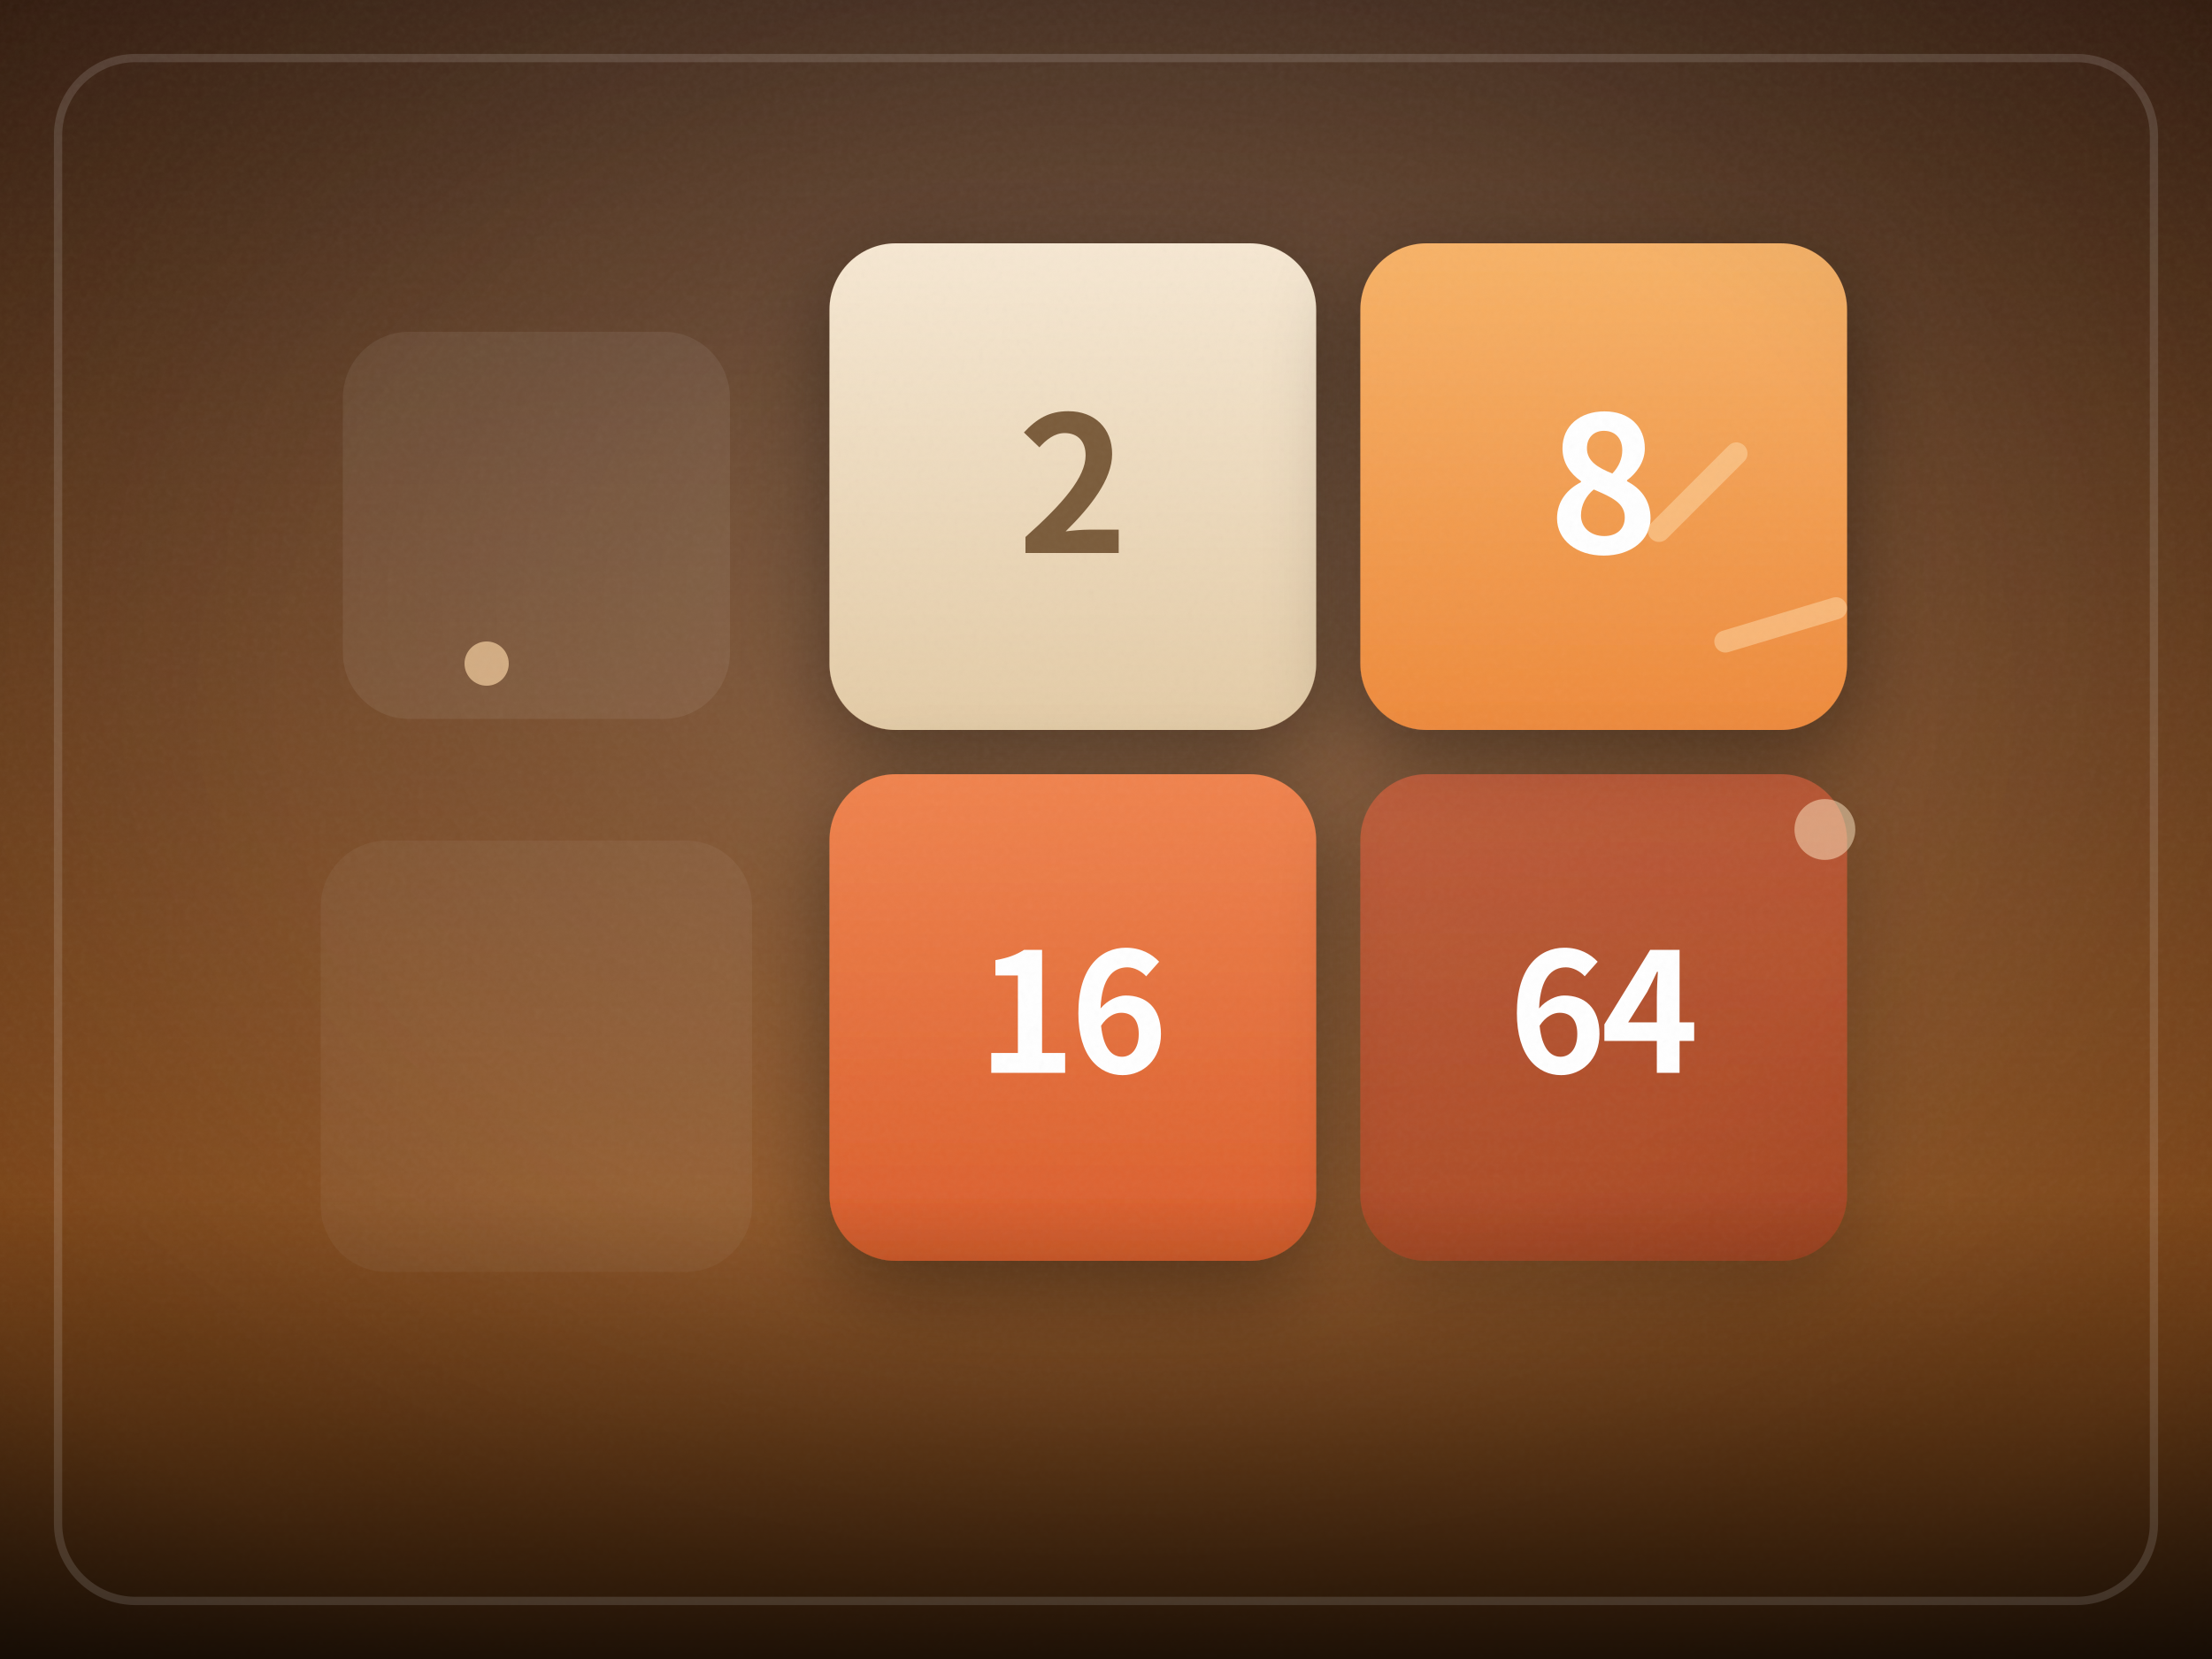
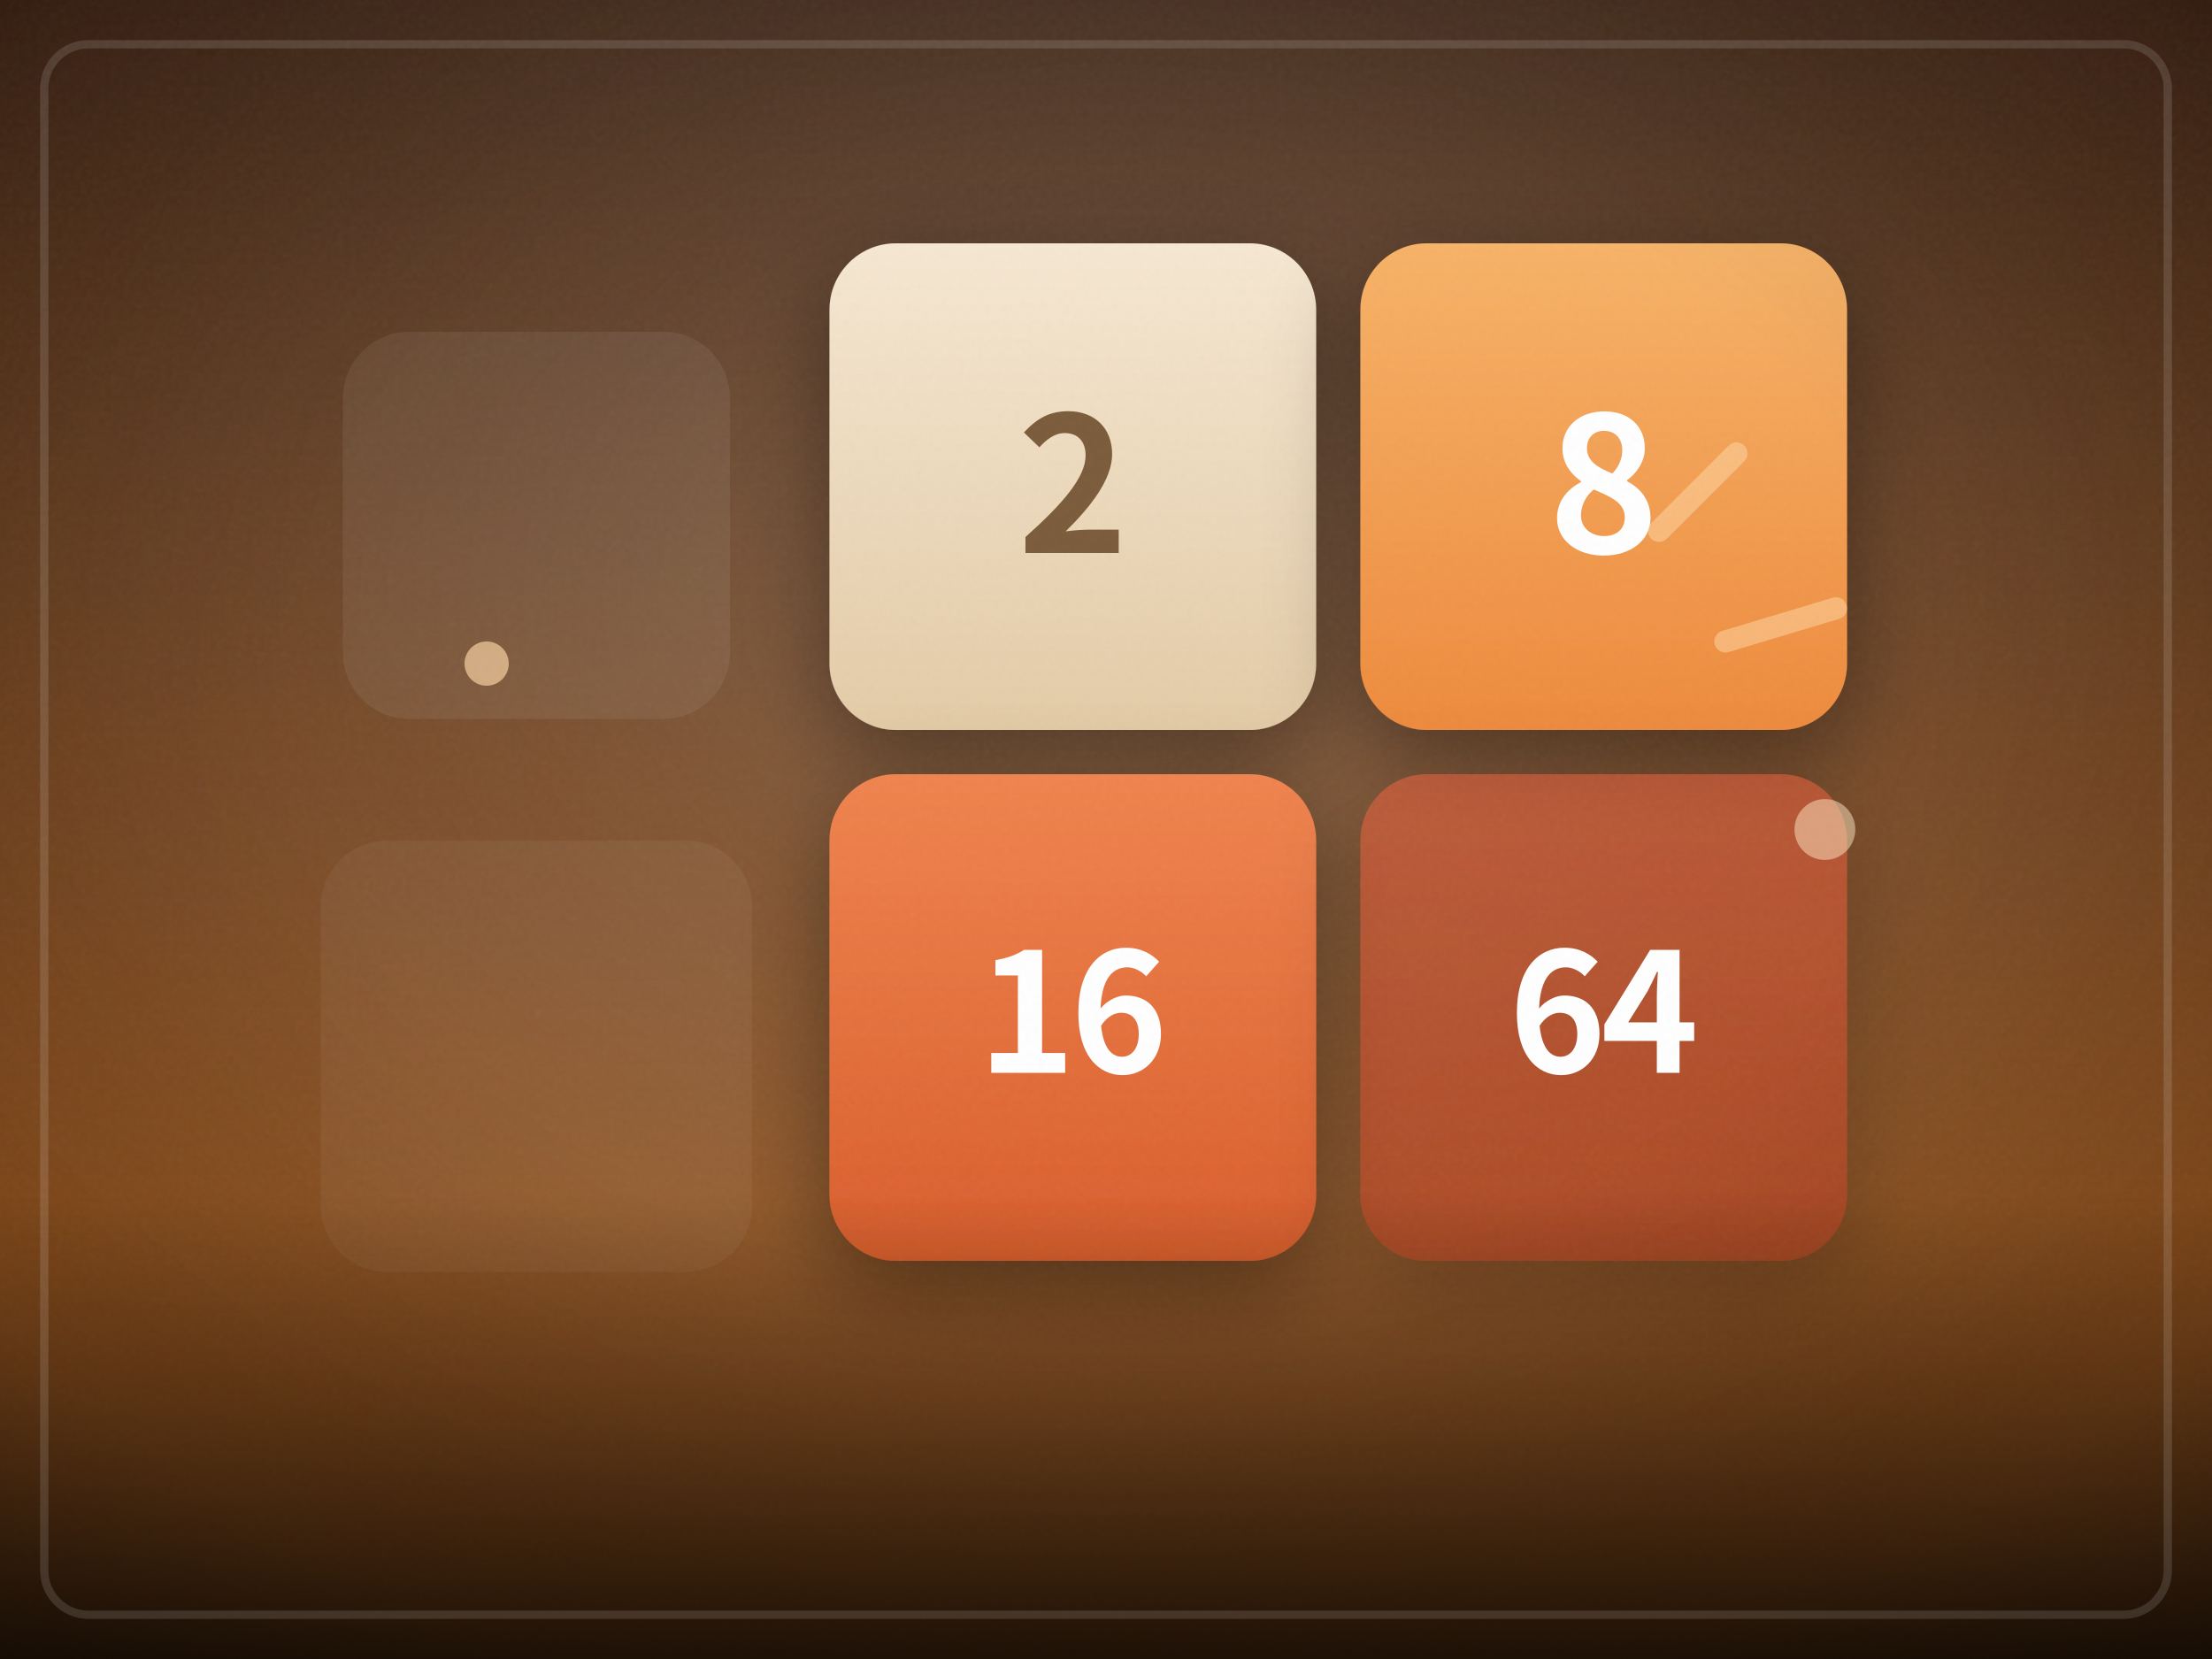
<svg xmlns="http://www.w3.org/2000/svg" viewBox="0 0 400 300" role="img" aria-label="2048 封面">
  <defs>
    <linearGradient id="bg" x1="0" y1="0" x2="0" y2="1">
      <stop offset="0" stop-color="#3A2010" />
      <stop offset="1" stop-color="#A65C1E" />
    </linearGradient>
    <radialGradient id="gl" cx="0.5" cy="0.36" r="0.62">
      <stop offset="0" stop-color="#fff" stop-opacity="0.2" />
      <stop offset="1" stop-color="#fff" stop-opacity="0" />
    </radialGradient>
    <radialGradient id="vg" cx="0.5" cy="0.42" r="0.8">
      <stop offset="0.45" stop-color="#000" stop-opacity="0" />
      <stop offset="0.78" stop-color="#000" stop-opacity="0.12" />
      <stop offset="1" stop-color="#000" stop-opacity="0.4" />
    </radialGradient>
    <linearGradient id="sc" x1="0" y1="0" x2="0" y2="1">
      <stop offset="0" stop-color="#000" stop-opacity="0" />
      <stop offset="0.45" stop-color="#000" stop-opacity="0.34" />
      <stop offset="1" stop-color="#000" stop-opacity="0.8" />
    </linearGradient>
    <filter id="nz" x="0" y="0" width="100%" height="100%">
      <feTurbulence type="fractalNoise" baseFrequency="0.9" numOctaves="3" stitchTiles="stitch" />
      <feColorMatrix type="saturate" values="0" />
    </filter>
    <linearGradient id="t2" x1="0" y1="0" x2="0" y2="1">
      <stop offset="0" stop-color="#F6E7D2" />
      <stop offset="1" stop-color="#E3CBA6" />
    </linearGradient>
    <linearGradient id="t8" x1="0" y1="0" x2="0" y2="1">
      <stop offset="0" stop-color="#F7B267" />
      <stop offset="1" stop-color="#EE8A3C" />
    </linearGradient>
    <linearGradient id="t16" x1="0" y1="0" x2="0" y2="1">
      <stop offset="0" stop-color="#F0834E" />
      <stop offset="1" stop-color="#D95D2B" />
    </linearGradient>
    <linearGradient id="t64" x1="0" y1="0" x2="0" y2="1">
      <stop offset="0" stop-color="#EB5F3C" />
      <stop offset="1" stop-color="#C13F22" />
    </linearGradient>
    <filter id="sh" x="-50%" y="-50%" width="200%" height="200%">
      <feDropShadow dx="0" dy="5" stdDeviation="8" flood-color="#000" flood-opacity="0.4" />
    </filter>
  </defs>
  <rect width="400" height="300" fill="url(#bg)" />
  <rect width="400" height="300" fill="url(#gl)" />
  <g>
    <rect x="150" y="44" width="88" height="88" rx="12" fill="url(#t2)" filter="url(#sh)" />
    <text x="194.0" y="100" text-anchor="middle" font-family="system-ui,-apple-system,'Segoe UI','Noto Sans CJK SC','PingFang SC','Microsoft YaHei',sans-serif" font-size="34" font-weight="800" fill="#7A5B3A" letter-spacing="-1">2</text>
    <rect x="246" y="44" width="88" height="88" rx="12" fill="url(#t8)" filter="url(#sh)" />
    <text x="290.0" y="100" text-anchor="middle" font-family="system-ui,-apple-system,'Segoe UI','Noto Sans CJK SC','PingFang SC','Microsoft YaHei',sans-serif" font-size="34" font-weight="800" fill="#fff" letter-spacing="-1">8</text>
    <rect x="150" y="140" width="88" height="88" rx="12" fill="url(#t16)" filter="url(#sh)" />
    <text x="194.0" y="194" text-anchor="middle" font-family="system-ui,-apple-system,'Segoe UI','Noto Sans CJK SC','PingFang SC','Microsoft YaHei',sans-serif" font-size="30" font-weight="800" fill="#fff" letter-spacing="-1">16</text>
    <rect x="246" y="140" width="88" height="88" rx="12" fill="url(#t64)" opacity="0.55" filter="url(#sh)" />
    <text x="290.0" y="194" text-anchor="middle" font-family="system-ui,-apple-system,'Segoe UI','Noto Sans CJK SC','PingFang SC','Microsoft YaHei',sans-serif" font-size="30" font-weight="800" fill="#fff" letter-spacing="-1">64</text>
    <rect x="62" y="60" width="70" height="70" rx="12" fill="#fff" opacity="0.07" />
    <rect x="58" y="152" width="78" height="78" rx="12" fill="#fff" opacity="0.05" />
    <path d="M300 96 l14 -14 M312 116 l20 -6" stroke="#FFD9A8" stroke-width="4" stroke-linecap="round" opacity="0.5" />
    <circle cx="88" cy="120" r="4" fill="#FFD9A8" opacity="0.65" />
    <circle cx="330" cy="150" r="5.5" fill="#FFE7C4" opacity="0.5" />
  </g>
  <rect width="400" height="300" fill="url(#vg)" />
  <rect width="400" height="300" filter="url(#nz)" opacity="0.05" style="mix-blend-mode:normal" />
  <rect y="216" width="400" height="84" fill="url(#sc)" />
-   <rect x="10.5" y="10.5" width="379" height="279" rx="14" fill="none" stroke="#fff" stroke-opacity="0.13" stroke-width="1.5" />
+   <rect x="8" y="8" width="384" height="284" rx="8" fill="none" stroke="#fff" stroke-opacity="0.13" stroke-width="1.5" />
</svg>
